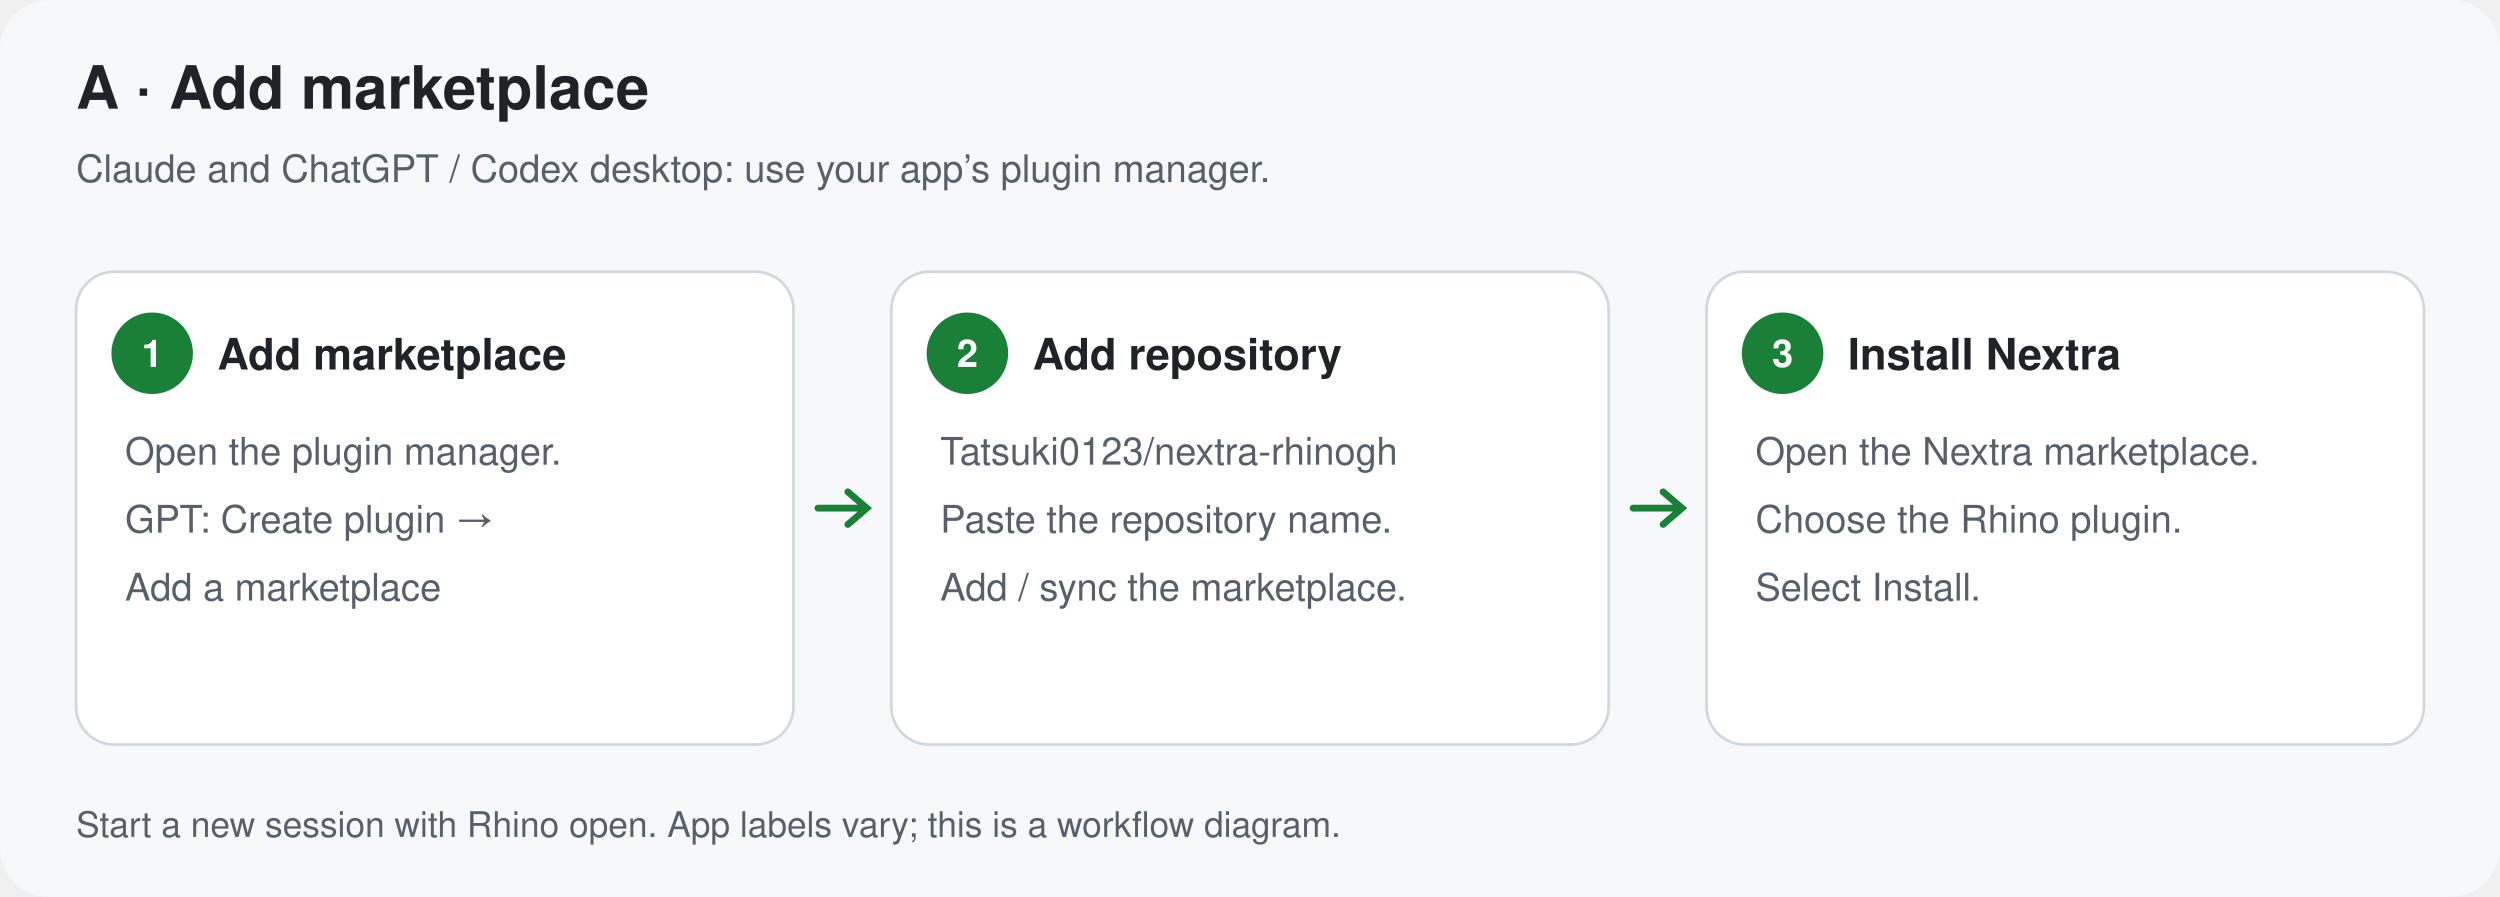
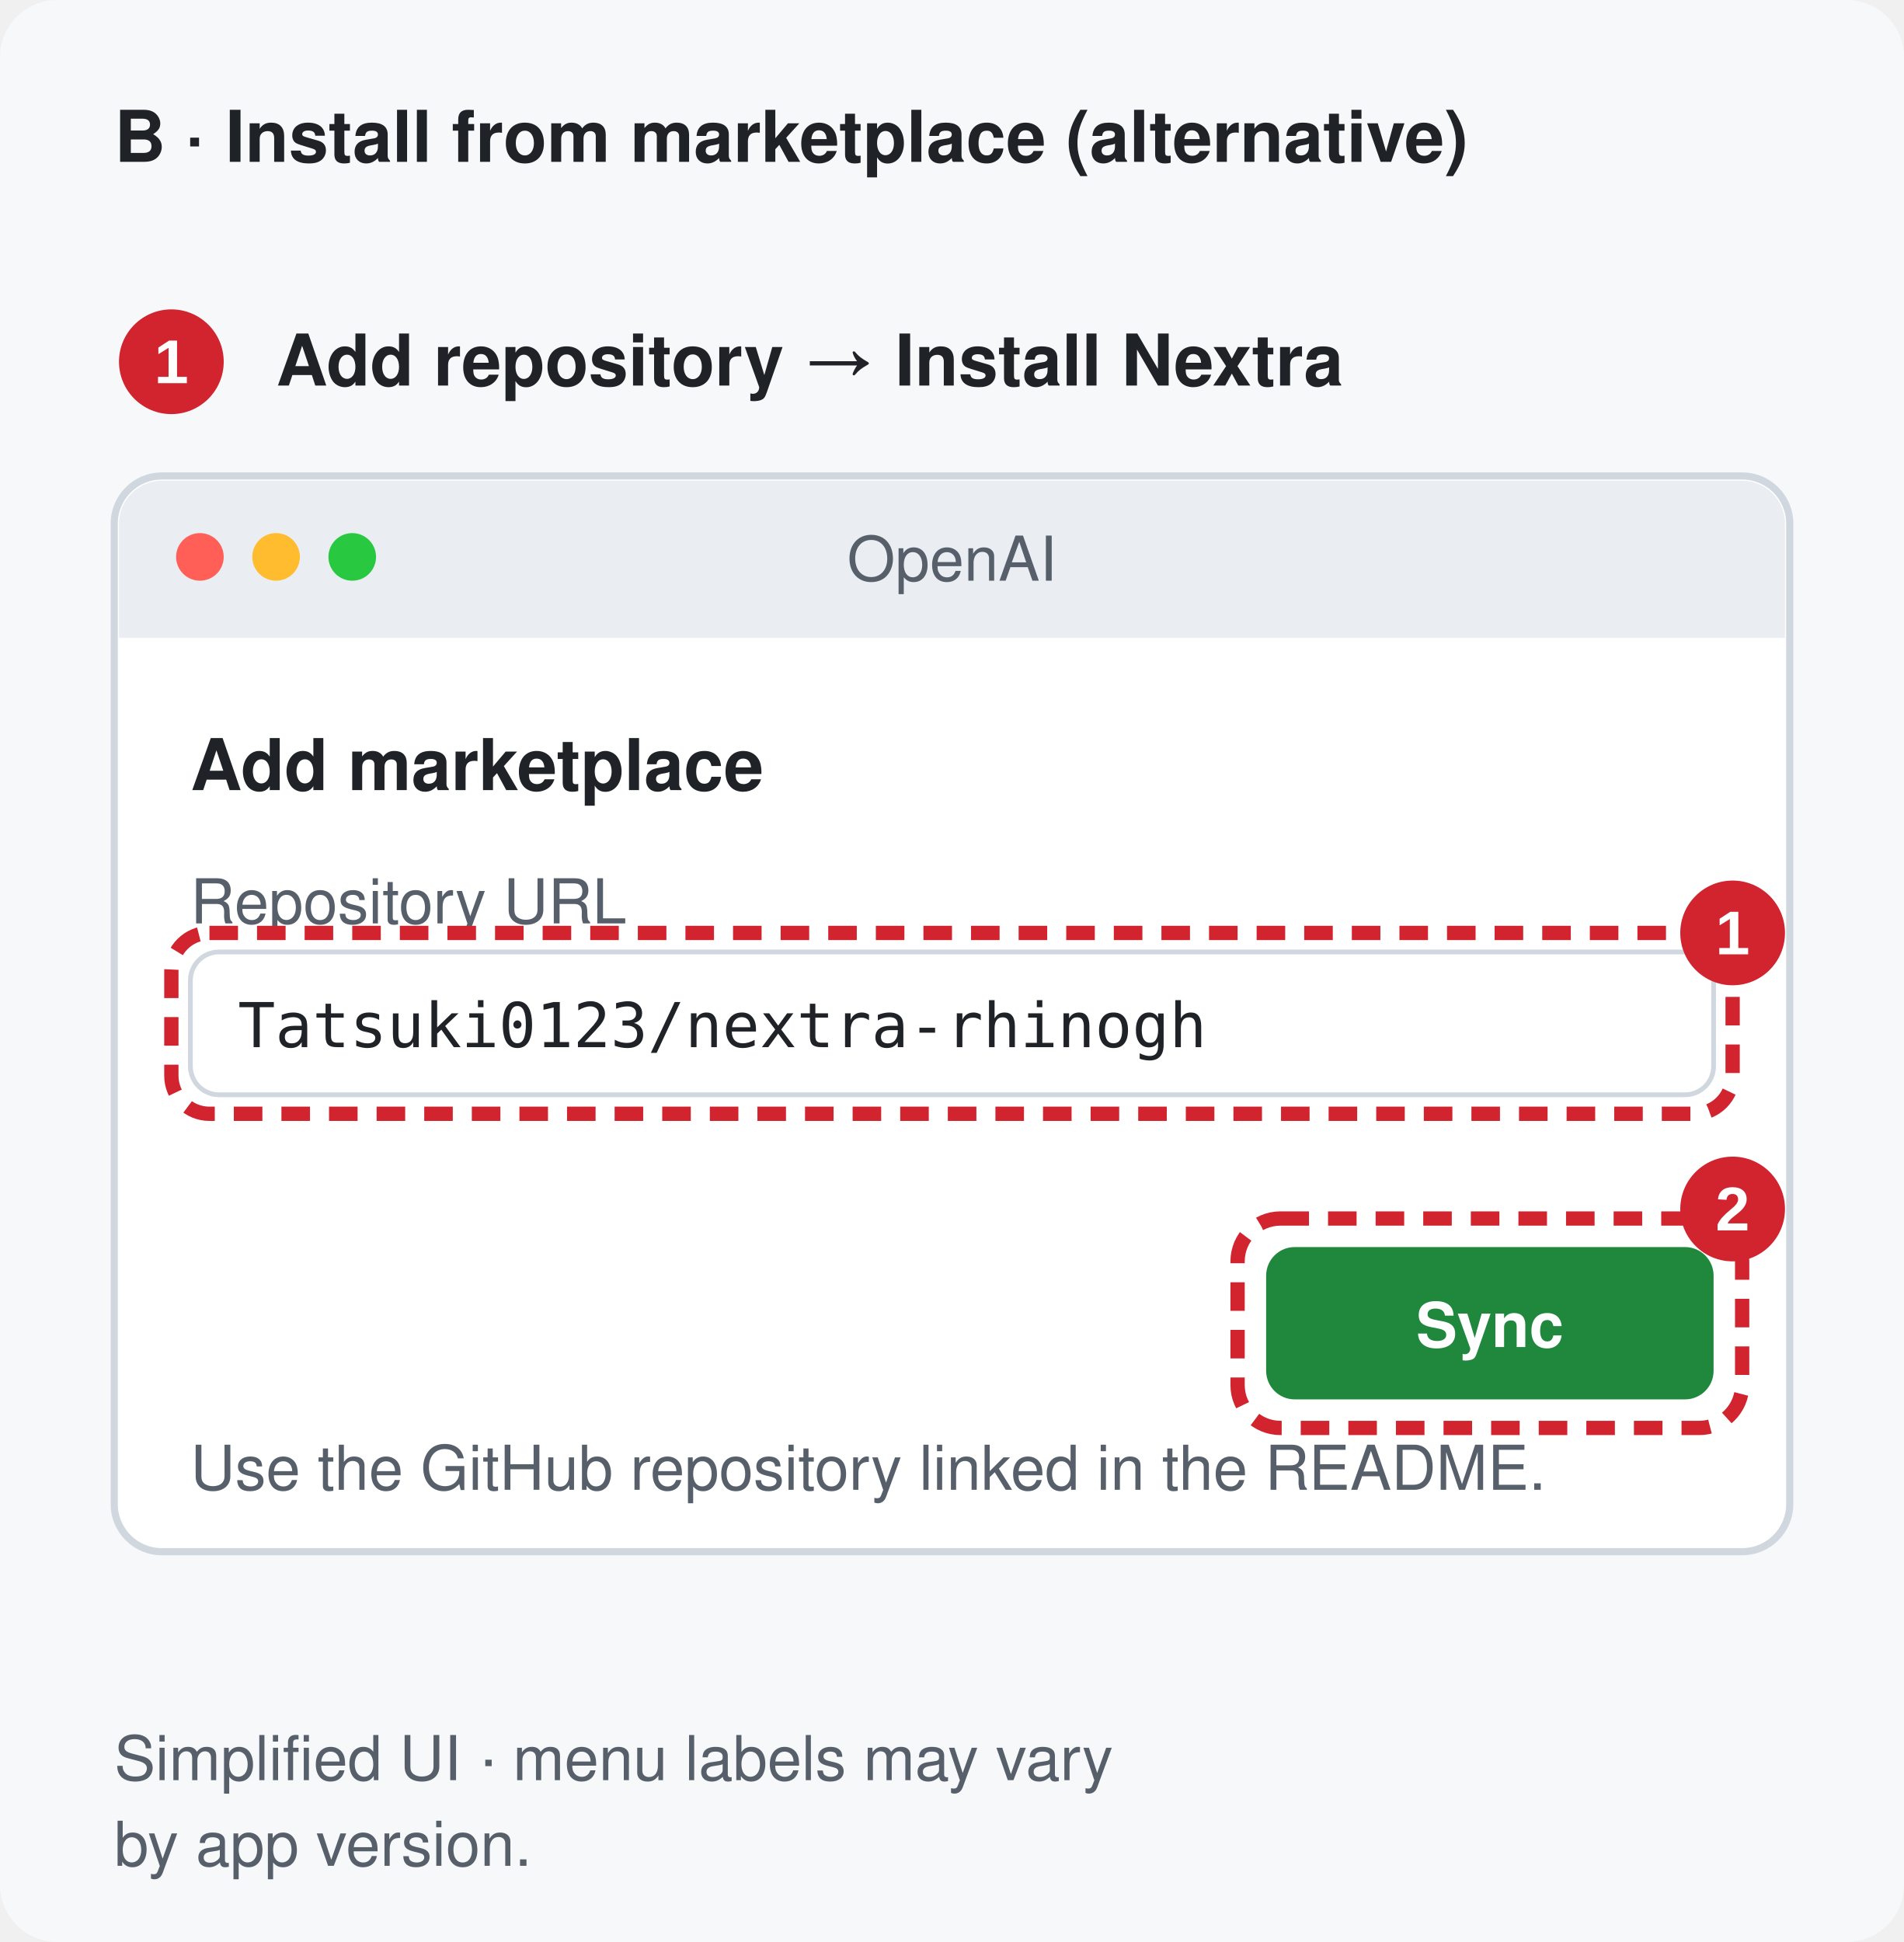
- <svg xmlns="http://www.w3.org/2000/svg" width="920" height="330" viewBox="0 0 920 330" font-family="Segoe UI,Helvetica,Arial,sans-serif">
-   <rect x="0" y="0" width="920" height="330" rx="18" fill="#f6f8fa" />
-   <text x="28" y="40" font-size="22" font-weight="700" fill="#1f2328">A · Add marketplace</text>
-   <text x="28" y="67" font-size="14" fill="#57606a">Claude and ChatGPT / Codex desktop: use your app’s plugin manager.</text>
-   <rect x="28" y="100" width="264" height="174" rx="14" fill="#fff" stroke="#d0d7de" />
-   <circle cx="56" cy="130" r="15" fill="#1a7f37" />
-   <text x="56" y="135" text-anchor="middle" font-size="14" font-weight="700" fill="#fff">1</text>
-   <text x="80" y="136" font-size="16" font-weight="700" fill="#1f2328">Add marketplace</text>
-   <text x="46" y="171" font-size="14" fill="#57606a">Open the plugin manager.</text>
-   <text x="46" y="196" font-size="14" fill="#57606a">GPT: Create plugin →</text>
-   <text x="46" y="221" font-size="14" fill="#57606a">Add a marketplace</text>
-   <path d="M301 187h18m-7-6 7 6-7 6" fill="none" stroke="#1a7f37" stroke-width="2.5" stroke-linecap="round" />
-   <rect x="328" y="100" width="264" height="174" rx="14" fill="#fff" stroke="#d0d7de" />
-   <circle cx="356" cy="130" r="15" fill="#1a7f37" />
-   <text x="356" y="135" text-anchor="middle" font-size="14" font-weight="700" fill="#fff">2</text>
-   <text x="380" y="136" font-size="16" font-weight="700" fill="#1f2328">Add repository</text>
-   <text x="346" y="171" font-size="14" fill="#57606a">Tatsuki0123/nextra-rhinogh</text>
-   <text x="346" y="196" font-size="14" fill="#57606a">Paste the repository name.</text>
-   <text x="346" y="221" font-size="14" fill="#57606a">Add / sync the marketplace.</text>
-   <path d="M601 187h18m-7-6 7 6-7 6" fill="none" stroke="#1a7f37" stroke-width="2.5" stroke-linecap="round" />
-   <rect x="628" y="100" width="264" height="174" rx="14" fill="#fff" stroke="#d0d7de" />
-   <circle cx="656" cy="130" r="15" fill="#1a7f37" />
-   <text x="656" y="135" text-anchor="middle" font-size="14" font-weight="700" fill="#fff">3</text>
-   <text x="680" y="136" font-size="16" font-weight="700" fill="#1f2328">Install Nextra</text>
-   <text x="646" y="171" font-size="14" fill="#57606a">Open the Nextra marketplace.</text>
-   <text x="646" y="196" font-size="14" fill="#57606a">Choose the Rhino plugin.</text>
-   <text x="646" y="221" font-size="14" fill="#57606a">Select Install.</text>
-   <text x="28" y="308" font-size="13" fill="#57606a">Start a new session with Rhino open. App labels vary; this is a workflow diagram.</text>
+ <svg xmlns="http://www.w3.org/2000/svg" viewBox="0 0 400 408" width="400" height="408">
+   <style>
+ .bg{fill:#f6f8fa}.win{fill:#fff;stroke:#d0d7de;stroke-width:1.5}.bar{fill:#eaeef2}.t{font:600 15px Segoe UI,Helvetica,Arial,sans-serif;fill:#1f2328}
+ .s{font:13px Segoe UI,Helvetica,Arial,sans-serif;fill:#57606a}.m{font:13px Consolas,Menlo,monospace;fill:#1f2328}.f{fill:#fff;stroke:#d0d7de}
+ .nav{fill:#eaeef2}.navsel{fill:#ddf4ff}.btn{fill:#1f883d}.bt{font:600 13px Segoe UI,Helvetica,Arial,sans-serif;fill:#fff}
+ .ring{fill:none;stroke:#d1242f;stroke-width:3;stroke-dasharray:6 4}.badge{fill:#d1242f}.bn{font:700 13px Segoe UI,Arial,sans-serif;fill:#fff}
+ .term{fill:#0d1117}.tt{font:13px Consolas,Menlo,monospace;fill:#e6edf3}.tg{font:13px Consolas,Menlo,monospace;fill:#3fb950}.tp{font:13px Consolas,Menlo,monospace;fill:#8b949e}
+ @media (prefers-color-scheme: dark){.bg{fill:#0d1117}.win{fill:#161b22;stroke:#3d444d}.bar{fill:#21262d}.t,.m{fill:#e6edf3}.s{fill:#9da7b3}
+ .f{fill:#0d1117;stroke:#3d444d}.nav{fill:#21262d}.navsel{fill:#1f3a5f}}
+ </style>
+   <rect class="bg" width="400" height="408" rx="12" />
+   <text class="t" x="24" y="34">B · Install from marketplace (alternative)</text>
+   <g transform="translate(24 64)">
+     <circle class="badge" cx="12" cy="12" r="11" />
+     <text class="bn" x="12" y="16.5" text-anchor="middle">1</text>
+     <text class="t" x="34" y="17">Add repository → Install Nextra</text>
+     <rect class="win" x="0" y="36" width="352" height="226" rx="10" />
+     <path class="bar" d="M1 70V46a9 9 0 0 1 9-9h332a9 9 0 0 1 9 9v24z" />
+     <circle cx="18" cy="53" r="5" fill="#ff5f57" />
+     <circle cx="34" cy="53" r="5" fill="#febc2e" />
+     <circle cx="50" cy="53" r="5" fill="#28c840" />
+     <text class="s" x="176.0" y="58" text-anchor="middle">OpenAI</text>
+     <g transform="translate(12 84)">
+       <text class="t" x="4" y="18">Add marketplace</text>
+       <text class="s" x="4" y="46">Repository URL</text>
+       <rect class="f" x="4" y="52" width="320" height="30" rx="6" />
+       <text class="m" x="14" y="72">Tatsuki0123/nextra-rhinogh</text>
+       <rect class="btn" x="230" y="114" width="94" height="32" rx="6" />
+       <text class="bt" x="277.0" y="135" text-anchor="middle">Sync</text>
+       <rect class="ring" x="224" y="108" width="106" height="44" rx="9" />
+       <circle class="badge" cx="328" cy="106" r="11" />
+       <text class="bn" x="328" y="110.5" text-anchor="middle">2</text>
+       <rect class="ring" x="0" y="48" width="328" height="38" rx="8" />
+       <circle class="badge" cx="328" cy="48" r="11" />
+       <text class="bn" x="328" y="52.5" text-anchor="middle">1</text>
+       <text class="s" x="4" y="165">Use the GitHub repository linked in the README.</text>
+     </g>
+   </g>
+   <text class="s" x="24" y="374">Simplified UI · menu labels may vary</text>
+   <text class="s" x="24" y="392">by app version.</text>
</svg>
